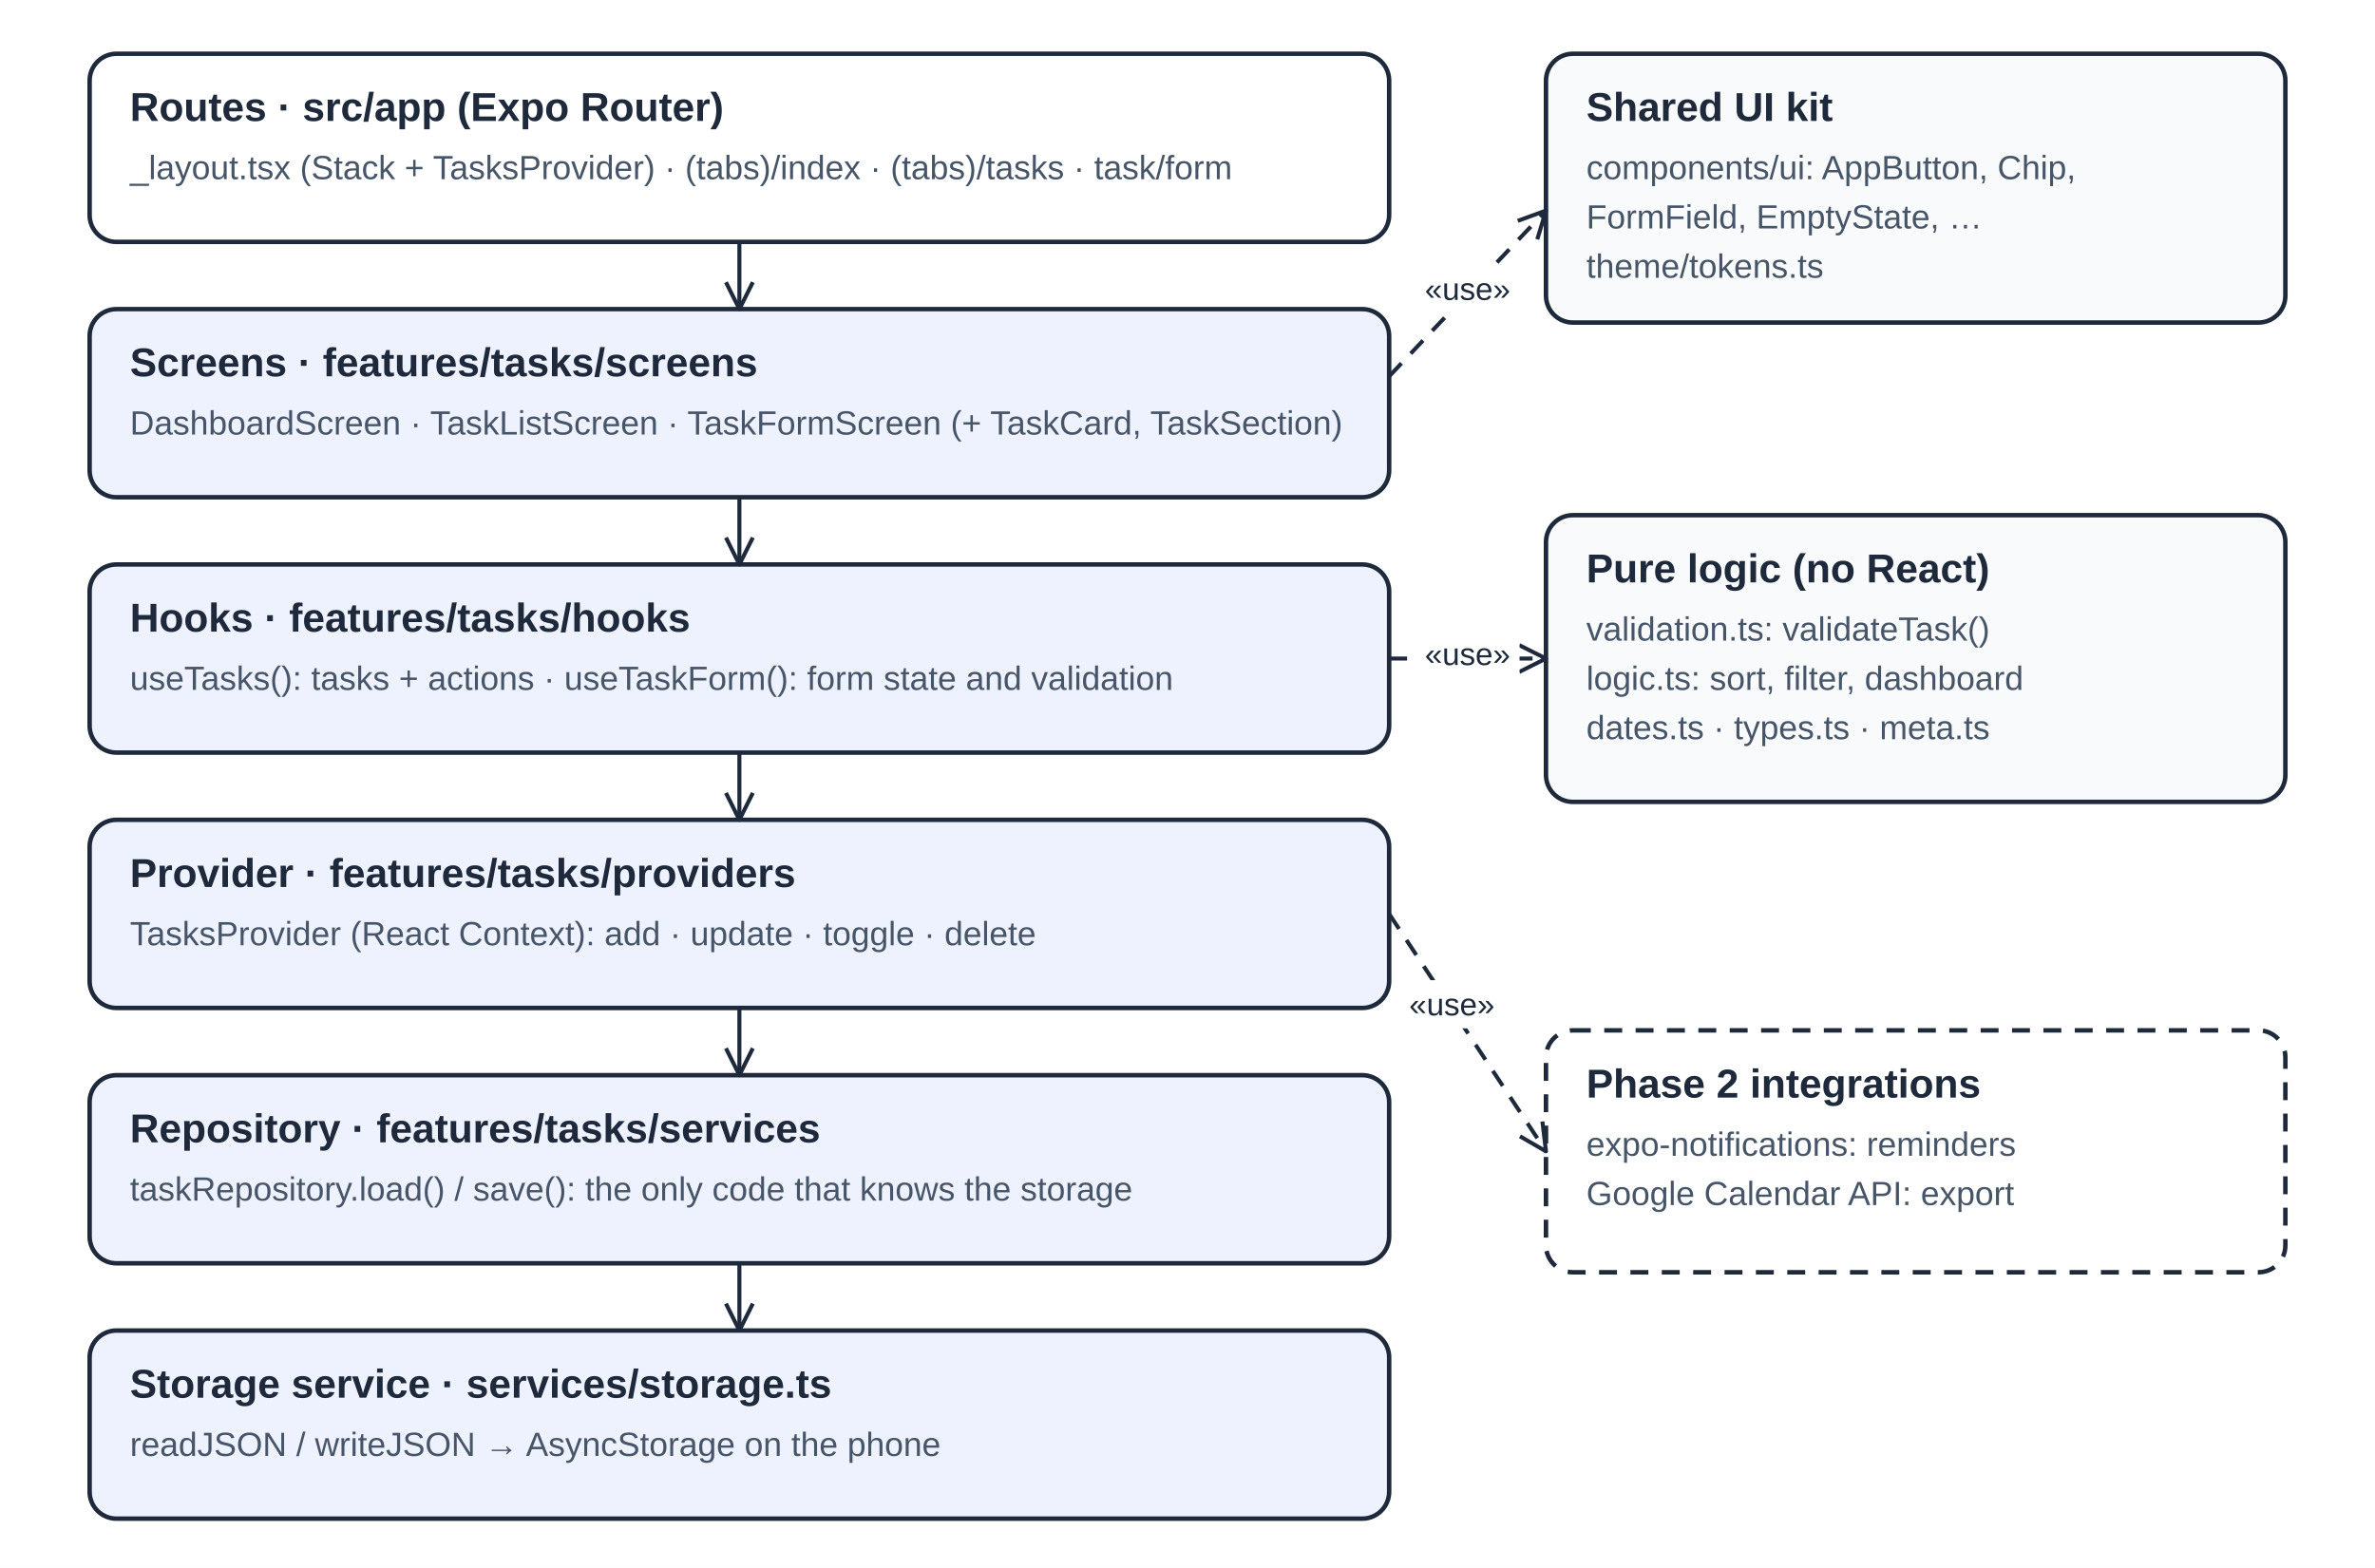
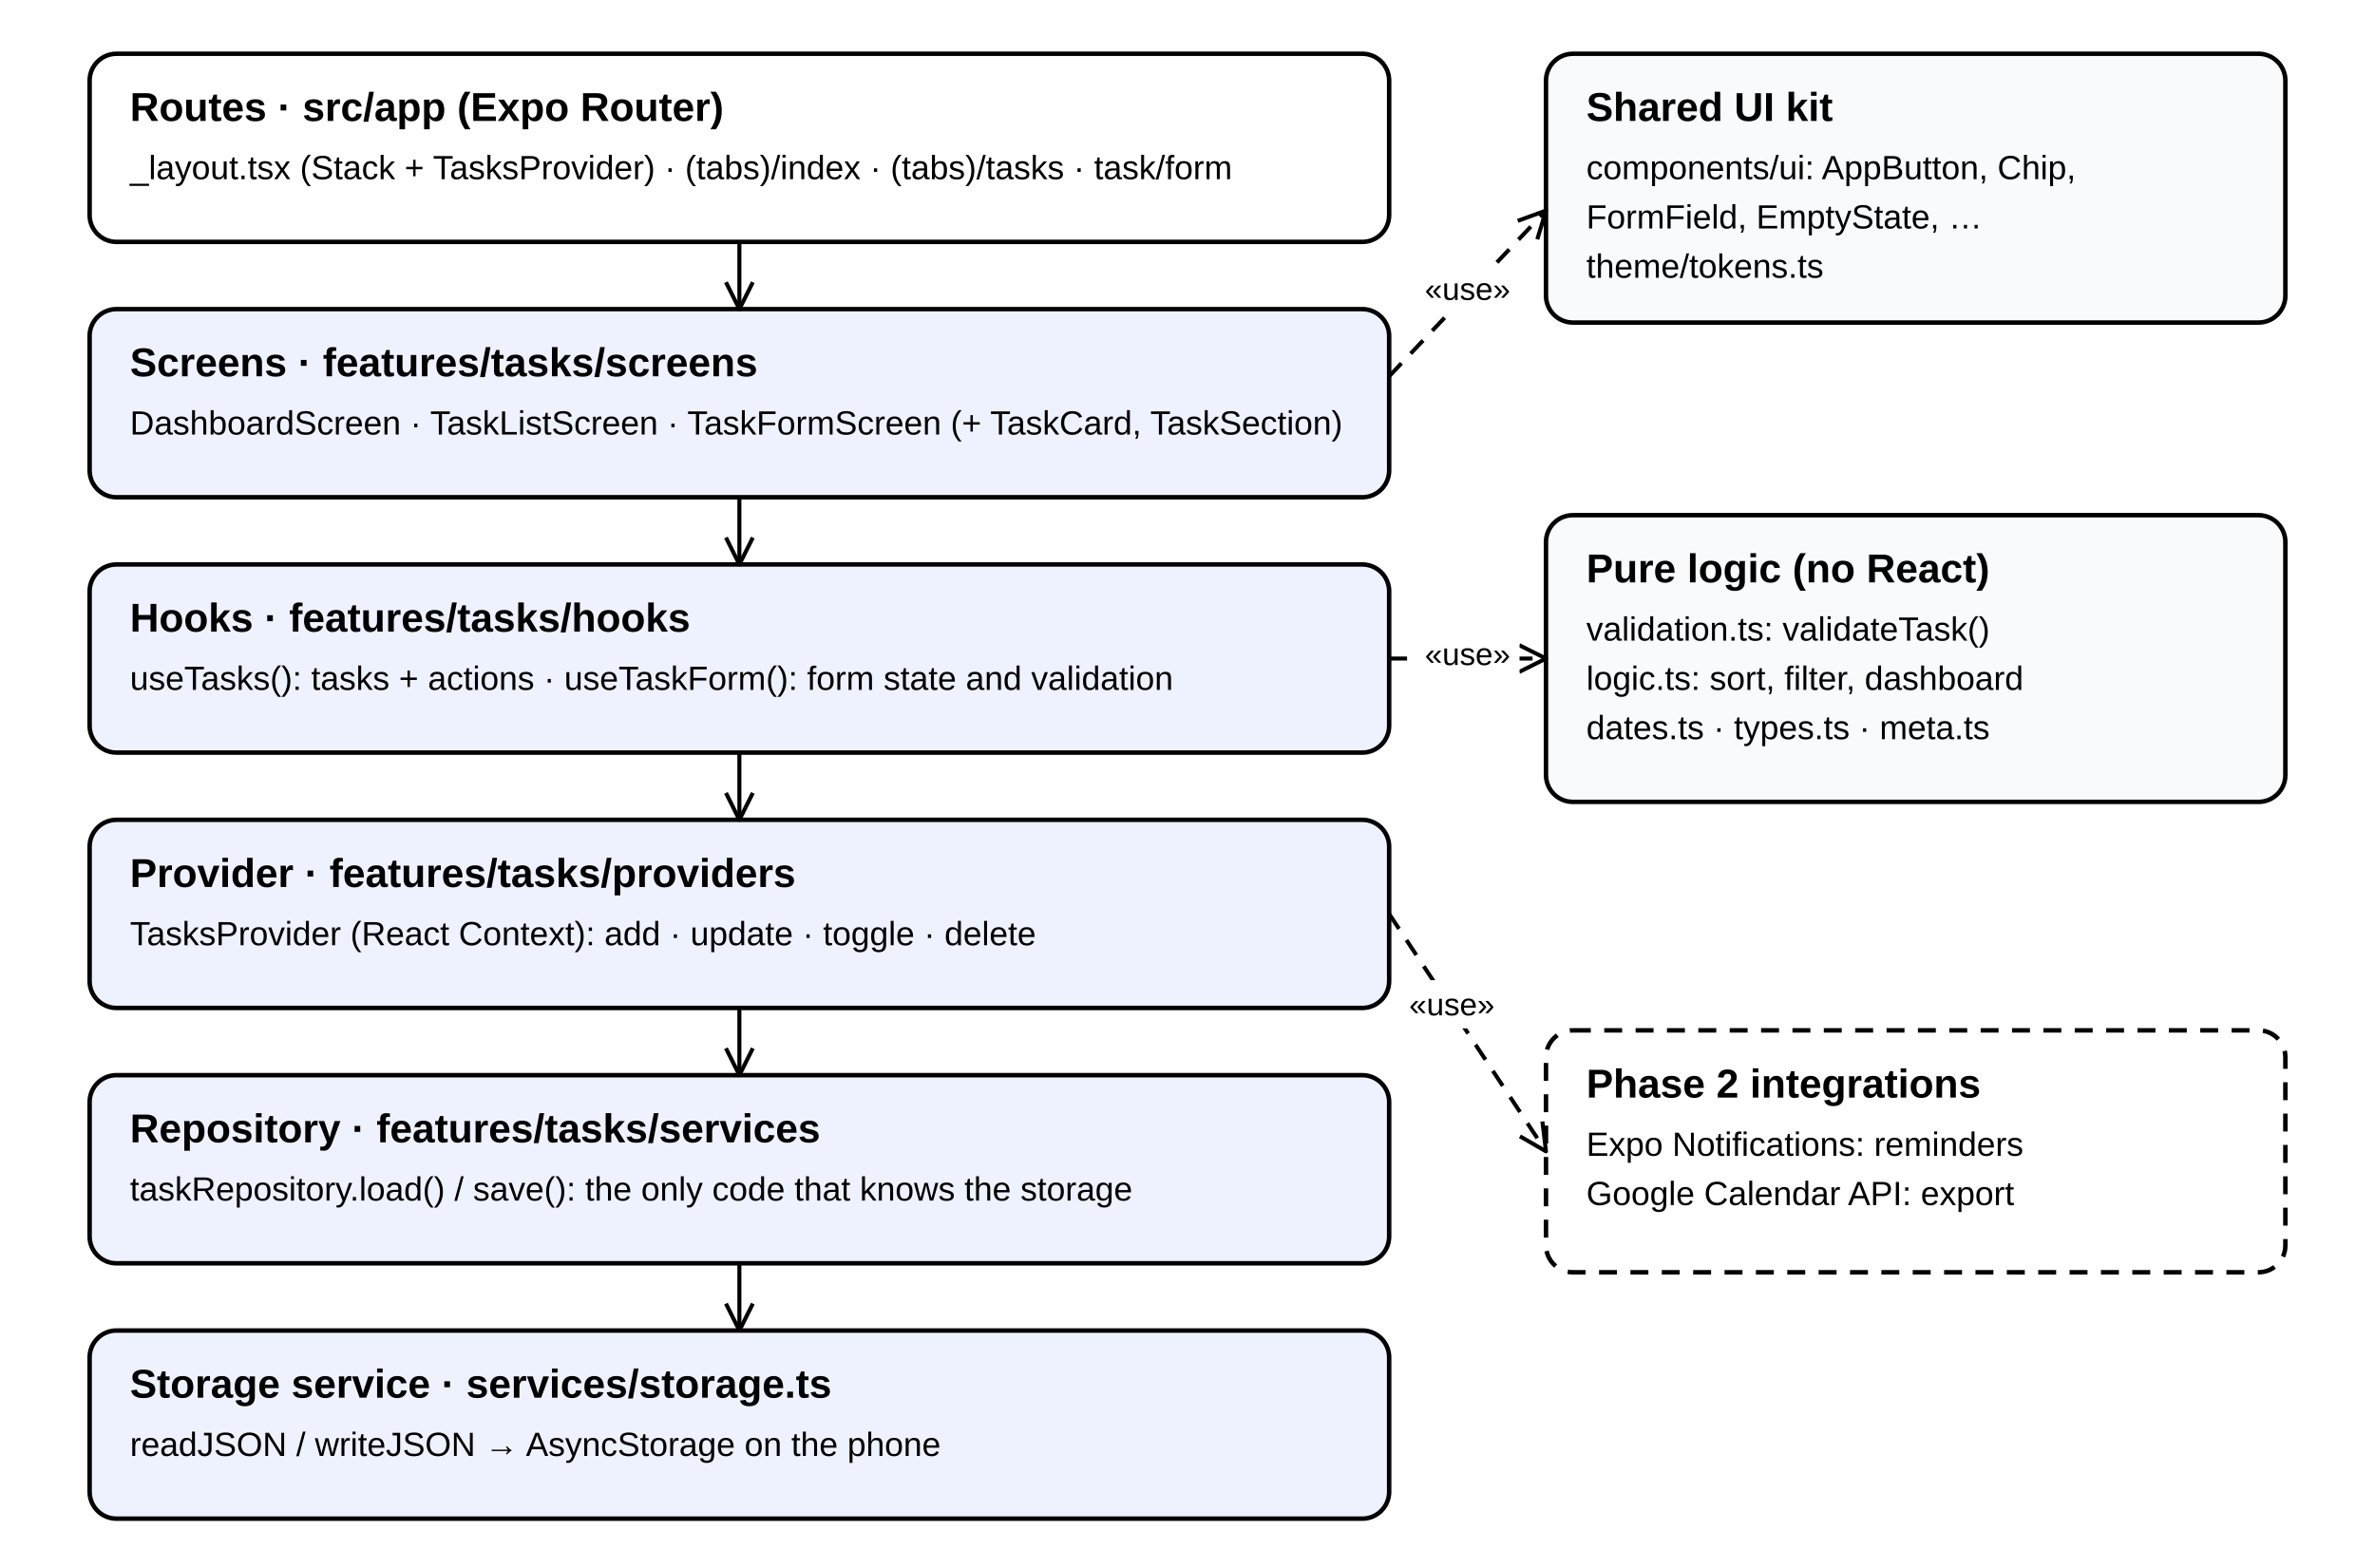
<svg xmlns="http://www.w3.org/2000/svg" width="1060" height="700" viewBox="0 0 1060 700" font-family="'Segoe UI', Arial, sans-serif">
  <defs>
    <marker id="open" viewBox="0 0 14 14" refX="13" refY="7" markerWidth="14" markerHeight="14" orient="auto-start-reverse" markerUnits="userSpaceOnUse">
-       <path d="M1,1 L13,7 L1,13" fill="none" stroke="#1E293B" stroke-width="1.8" stroke-linejoin="round" />
+       <path d="M1,1 L13,7 L1,13" fill="none" stroke="#000000" stroke-width="1.8" stroke-linejoin="round" />
    </marker>
  </defs>
  <rect width="1060" height="700" fill="#FFFFFF" />
-   <rect x="40" y="24" width="580" height="84" rx="12" fill="#FFFFFF" stroke="#1E293B" stroke-width="2" />
-   <text x="58.0" y="54.0" font-size="18" font-weight="bold" text-anchor="start" fill="#1E293B">Routes · src/app (Expo Router)</text>
-   <text x="58.0" y="80.0" font-size="15" font-weight="normal" text-anchor="start" fill="#475569">_layout.tsx (Stack + TasksProvider) · (tabs)/index · (tabs)/tasks · task/form</text>
-   <rect x="40" y="138" width="580" height="84" rx="12" fill="#EEF2FF" stroke="#1E293B" stroke-width="2" />
-   <text x="58.0" y="168.0" font-size="18" font-weight="bold" text-anchor="start" fill="#1E293B">Screens · features/tasks/screens</text>
-   <text x="58.0" y="194.0" font-size="15" font-weight="normal" text-anchor="start" fill="#475569">DashboardScreen · TaskListScreen · TaskFormScreen (+ TaskCard, TaskSection)</text>
-   <line x1="330.0" y1="108.0" x2="330.0" y2="138.0" stroke="#1E293B" stroke-width="1.8" marker-end="url(#open)" />
-   <rect x="40" y="252" width="580" height="84" rx="12" fill="#EEF2FF" stroke="#1E293B" stroke-width="2" />
-   <text x="58.0" y="282.0" font-size="18" font-weight="bold" text-anchor="start" fill="#1E293B">Hooks · features/tasks/hooks</text>
-   <text x="58.0" y="308.0" font-size="15" font-weight="normal" text-anchor="start" fill="#475569">useTasks(): tasks + actions · useTaskForm(): form state and validation</text>
-   <line x1="330.0" y1="222.0" x2="330.0" y2="252.0" stroke="#1E293B" stroke-width="1.8" marker-end="url(#open)" />
-   <rect x="40" y="366" width="580" height="84" rx="12" fill="#EEF2FF" stroke="#1E293B" stroke-width="2" />
-   <text x="58.0" y="396.0" font-size="18" font-weight="bold" text-anchor="start" fill="#1E293B">Provider · features/tasks/providers</text>
-   <text x="58.0" y="422.0" font-size="15" font-weight="normal" text-anchor="start" fill="#475569">TasksProvider (React Context): add · update · toggle · delete</text>
-   <line x1="330.0" y1="336.0" x2="330.0" y2="366.0" stroke="#1E293B" stroke-width="1.8" marker-end="url(#open)" />
-   <rect x="40" y="480" width="580" height="84" rx="12" fill="#EEF2FF" stroke="#1E293B" stroke-width="2" />
-   <text x="58.0" y="510.0" font-size="18" font-weight="bold" text-anchor="start" fill="#1E293B">Repository · features/tasks/services</text>
-   <text x="58.0" y="536.0" font-size="15" font-weight="normal" text-anchor="start" fill="#475569">taskRepository.load() / save(): the only code that knows the storage</text>
-   <line x1="330.0" y1="450.0" x2="330.0" y2="480.0" stroke="#1E293B" stroke-width="1.8" marker-end="url(#open)" />
-   <rect x="40" y="594" width="580" height="84" rx="12" fill="#EEF2FF" stroke="#1E293B" stroke-width="2" />
-   <text x="58.0" y="624.0" font-size="18" font-weight="bold" text-anchor="start" fill="#1E293B">Storage service · services/storage.ts</text>
-   <text x="58.0" y="650.0" font-size="15" font-weight="normal" text-anchor="start" fill="#475569">readJSON / writeJSON → AsyncStorage on the phone</text>
-   <line x1="330.0" y1="564.0" x2="330.0" y2="594.0" stroke="#1E293B" stroke-width="1.8" marker-end="url(#open)" />
-   <rect x="690" y="24" width="330" height="120" rx="12" fill="#F8FAFC" stroke="#1E293B" stroke-width="2" />
-   <text x="708.0" y="54.0" font-size="18" font-weight="bold" text-anchor="start" fill="#1E293B">Shared UI kit</text>
-   <text x="708.0" y="80.0" font-size="15" font-weight="normal" text-anchor="start" fill="#475569">components/ui: AppButton, Chip,</text>
-   <text x="708.0" y="102.0" font-size="15" font-weight="normal" text-anchor="start" fill="#475569">FormField, EmptyState, …</text>
-   <text x="708.0" y="124.0" font-size="15" font-weight="normal" text-anchor="start" fill="#475569">theme/tokens.ts</text>
-   <rect x="690" y="230" width="330" height="128" rx="12" fill="#F8FAFC" stroke="#1E293B" stroke-width="2" />
-   <text x="708.0" y="260.0" font-size="18" font-weight="bold" text-anchor="start" fill="#1E293B">Pure logic (no React)</text>
-   <text x="708.0" y="286.0" font-size="15" font-weight="normal" text-anchor="start" fill="#475569">validation.ts: validateTask()</text>
-   <text x="708.0" y="308.0" font-size="15" font-weight="normal" text-anchor="start" fill="#475569">logic.ts: sort, filter, dashboard</text>
-   <text x="708.0" y="330.0" font-size="15" font-weight="normal" text-anchor="start" fill="#475569">dates.ts · types.ts · meta.ts</text>
-   <rect x="690" y="460" width="330" height="108" rx="12" fill="#FFFFFF" stroke="#1E293B" stroke-width="2" stroke-dasharray="8 6" />
-   <text x="708.0" y="490.0" font-size="18" font-weight="bold" text-anchor="start" fill="#1E293B">Phase 2 integrations</text>
-   <text x="708.0" y="516.0" font-size="15" font-weight="normal" text-anchor="start" fill="#475569">expo-notifications: reminders</text>
-   <text x="708.0" y="538.0" font-size="15" font-weight="normal" text-anchor="start" fill="#475569">Google Calendar API: export</text>
-   <line x1="620.0" y1="168.0" x2="690.0" y2="94.0" stroke="#1E293B" stroke-width="1.8" stroke-dasharray="8 6" marker-end="url(#open)" />
+   <rect x="40" y="24" width="580" height="84" rx="12" fill="#FFFFFF" stroke="#000000" stroke-width="2" />
+   <text x="58.0" y="54.0" font-size="18" font-weight="bold" text-anchor="start" fill="#000000">Routes · src/app (Expo Router)</text>
+   <text x="58.0" y="80.0" font-size="15" font-weight="normal" text-anchor="start" fill="#000000">_layout.tsx (Stack + TasksProvider) · (tabs)/index · (tabs)/tasks · task/form</text>
+   <rect x="40" y="138" width="580" height="84" rx="12" fill="#EEF2FF" stroke="#000000" stroke-width="2" />
+   <text x="58.0" y="168.0" font-size="18" font-weight="bold" text-anchor="start" fill="#000000">Screens · features/tasks/screens</text>
+   <text x="58.0" y="194.0" font-size="15" font-weight="normal" text-anchor="start" fill="#000000">DashboardScreen · TaskListScreen · TaskFormScreen (+ TaskCard, TaskSection)</text>
+   <line x1="330.0" y1="108.0" x2="330.0" y2="138.0" stroke="#000000" stroke-width="1.8" marker-end="url(#open)" />
+   <rect x="40" y="252" width="580" height="84" rx="12" fill="#EEF2FF" stroke="#000000" stroke-width="2" />
+   <text x="58.0" y="282.0" font-size="18" font-weight="bold" text-anchor="start" fill="#000000">Hooks · features/tasks/hooks</text>
+   <text x="58.0" y="308.0" font-size="15" font-weight="normal" text-anchor="start" fill="#000000">useTasks(): tasks + actions · useTaskForm(): form state and validation</text>
+   <line x1="330.0" y1="222.0" x2="330.0" y2="252.0" stroke="#000000" stroke-width="1.8" marker-end="url(#open)" />
+   <rect x="40" y="366" width="580" height="84" rx="12" fill="#EEF2FF" stroke="#000000" stroke-width="2" />
+   <text x="58.0" y="396.0" font-size="18" font-weight="bold" text-anchor="start" fill="#000000">Provider · features/tasks/providers</text>
+   <text x="58.0" y="422.0" font-size="15" font-weight="normal" text-anchor="start" fill="#000000">TasksProvider (React Context): add · update · toggle · delete</text>
+   <line x1="330.0" y1="336.0" x2="330.0" y2="366.0" stroke="#000000" stroke-width="1.8" marker-end="url(#open)" />
+   <rect x="40" y="480" width="580" height="84" rx="12" fill="#EEF2FF" stroke="#000000" stroke-width="2" />
+   <text x="58.0" y="510.0" font-size="18" font-weight="bold" text-anchor="start" fill="#000000">Repository · features/tasks/services</text>
+   <text x="58.0" y="536.0" font-size="15" font-weight="normal" text-anchor="start" fill="#000000">taskRepository.load() / save(): the only code that knows the storage</text>
+   <line x1="330.0" y1="450.0" x2="330.0" y2="480.0" stroke="#000000" stroke-width="1.8" marker-end="url(#open)" />
+   <rect x="40" y="594" width="580" height="84" rx="12" fill="#EEF2FF" stroke="#000000" stroke-width="2" />
+   <text x="58.0" y="624.0" font-size="18" font-weight="bold" text-anchor="start" fill="#000000">Storage service · services/storage.ts</text>
+   <text x="58.0" y="650.0" font-size="15" font-weight="normal" text-anchor="start" fill="#000000">readJSON / writeJSON → AsyncStorage on the phone</text>
+   <line x1="330.0" y1="564.0" x2="330.0" y2="594.0" stroke="#000000" stroke-width="1.8" marker-end="url(#open)" />
+   <rect x="690" y="24" width="330" height="120" rx="12" fill="#F8FAFC" stroke="#000000" stroke-width="2" />
+   <text x="708.0" y="54.0" font-size="18" font-weight="bold" text-anchor="start" fill="#000000">Shared UI kit</text>
+   <text x="708.0" y="80.0" font-size="15" font-weight="normal" text-anchor="start" fill="#000000">components/ui: AppButton, Chip,</text>
+   <text x="708.0" y="102.0" font-size="15" font-weight="normal" text-anchor="start" fill="#000000">FormField, EmptyState, …</text>
+   <text x="708.0" y="124.0" font-size="15" font-weight="normal" text-anchor="start" fill="#000000">theme/tokens.ts</text>
+   <rect x="690" y="230" width="330" height="128" rx="12" fill="#F8FAFC" stroke="#000000" stroke-width="2" />
+   <text x="708.0" y="260.0" font-size="18" font-weight="bold" text-anchor="start" fill="#000000">Pure logic (no React)</text>
+   <text x="708.0" y="286.0" font-size="15" font-weight="normal" text-anchor="start" fill="#000000">validation.ts: validateTask()</text>
+   <text x="708.0" y="308.0" font-size="15" font-weight="normal" text-anchor="start" fill="#000000">logic.ts: sort, filter, dashboard</text>
+   <text x="708.0" y="330.0" font-size="15" font-weight="normal" text-anchor="start" fill="#000000">dates.ts · types.ts · meta.ts</text>
+   <rect x="690" y="460" width="330" height="108" rx="12" fill="#FFFFFF" stroke="#000000" stroke-width="2" stroke-dasharray="8 6" />
+   <text x="708.0" y="490.0" font-size="18" font-weight="bold" text-anchor="start" fill="#000000">Phase 2 integrations</text>
+   <text x="708.0" y="516.0" font-size="15" font-weight="normal" text-anchor="start" fill="#000000">Expo Notifications: reminders</text>
+   <text x="708.0" y="538.0" font-size="15" font-weight="normal" text-anchor="start" fill="#000000">Google Calendar API: export</text>
+   <line x1="620.0" y1="168.0" x2="690.0" y2="94.0" stroke="#000000" stroke-width="1.8" stroke-dasharray="8 6" marker-end="url(#open)" />
  <rect x="631.8" y="118.2" width="46.4" height="21.5" fill="#FFFFFF" />
-   <text x="655.0" y="133.9" font-size="14" font-weight="normal" text-anchor="middle" fill="#1E293B">«use»</text>
-   <line x1="620.0" y1="294.0" x2="690.0" y2="294.0" stroke="#1E293B" stroke-width="1.8" stroke-dasharray="8 6" marker-end="url(#open)" />
+   <text x="655.0" y="133.9" font-size="14" font-weight="normal" text-anchor="middle" fill="#000000">«use»</text>
+   <line x1="620.0" y1="294.0" x2="690.0" y2="294.0" stroke="#000000" stroke-width="1.8" stroke-dasharray="8 6" marker-end="url(#open)" />
  <rect x="631.8" y="281.2" width="46.4" height="21.5" fill="#FFFFFF" />
-   <text x="655.0" y="296.9" font-size="14" font-weight="normal" text-anchor="middle" fill="#1E293B">«use»</text>
-   <line x1="620.0" y1="408.0" x2="690.0" y2="514.0" stroke="#1E293B" stroke-width="1.8" stroke-dasharray="8 6" marker-end="url(#open)" />
+   <text x="655.0" y="296.9" font-size="14" font-weight="normal" text-anchor="middle" fill="#000000">«use»</text>
+   <line x1="620.0" y1="408.0" x2="690.0" y2="514.0" stroke="#000000" stroke-width="1.8" stroke-dasharray="8 6" marker-end="url(#open)" />
  <rect x="624.8" y="437.6" width="46.4" height="21.5" fill="#FFFFFF" />
-   <text x="648.0" y="453.3" font-size="14" font-weight="normal" text-anchor="middle" fill="#1E293B">«use»</text>
+   <text x="648.0" y="453.3" font-size="14" font-weight="normal" text-anchor="middle" fill="#000000">«use»</text>
</svg>
